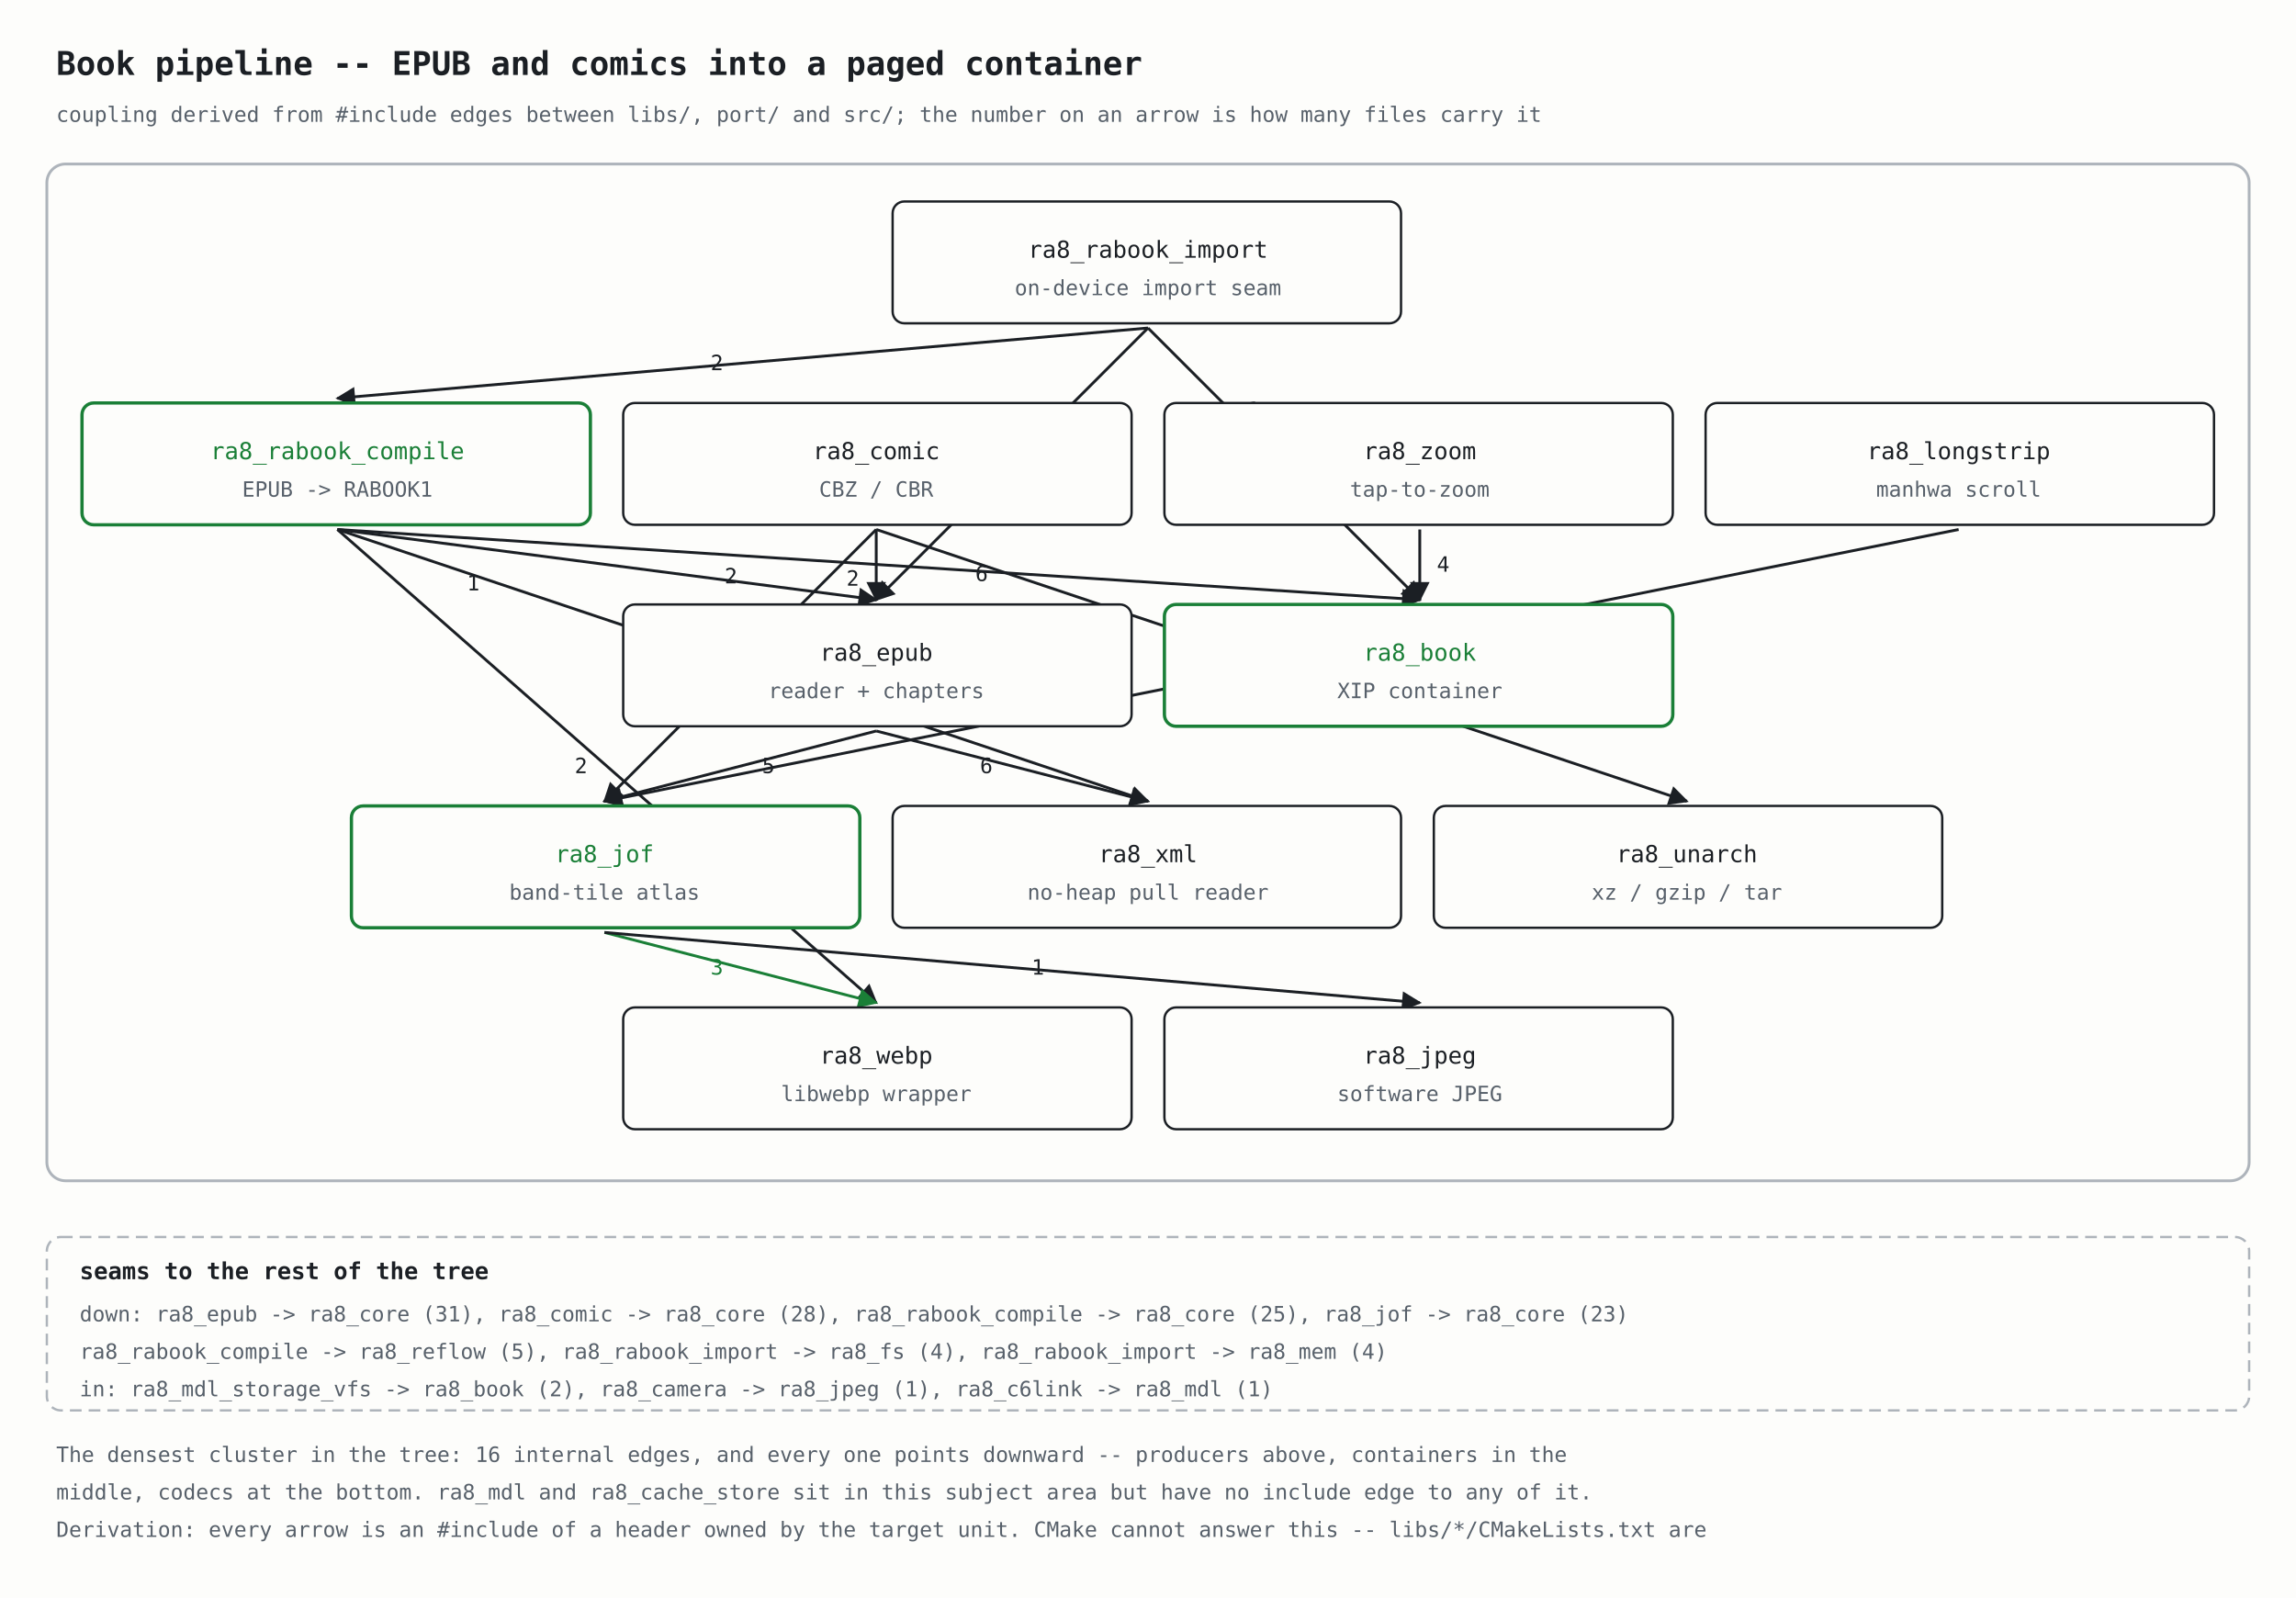
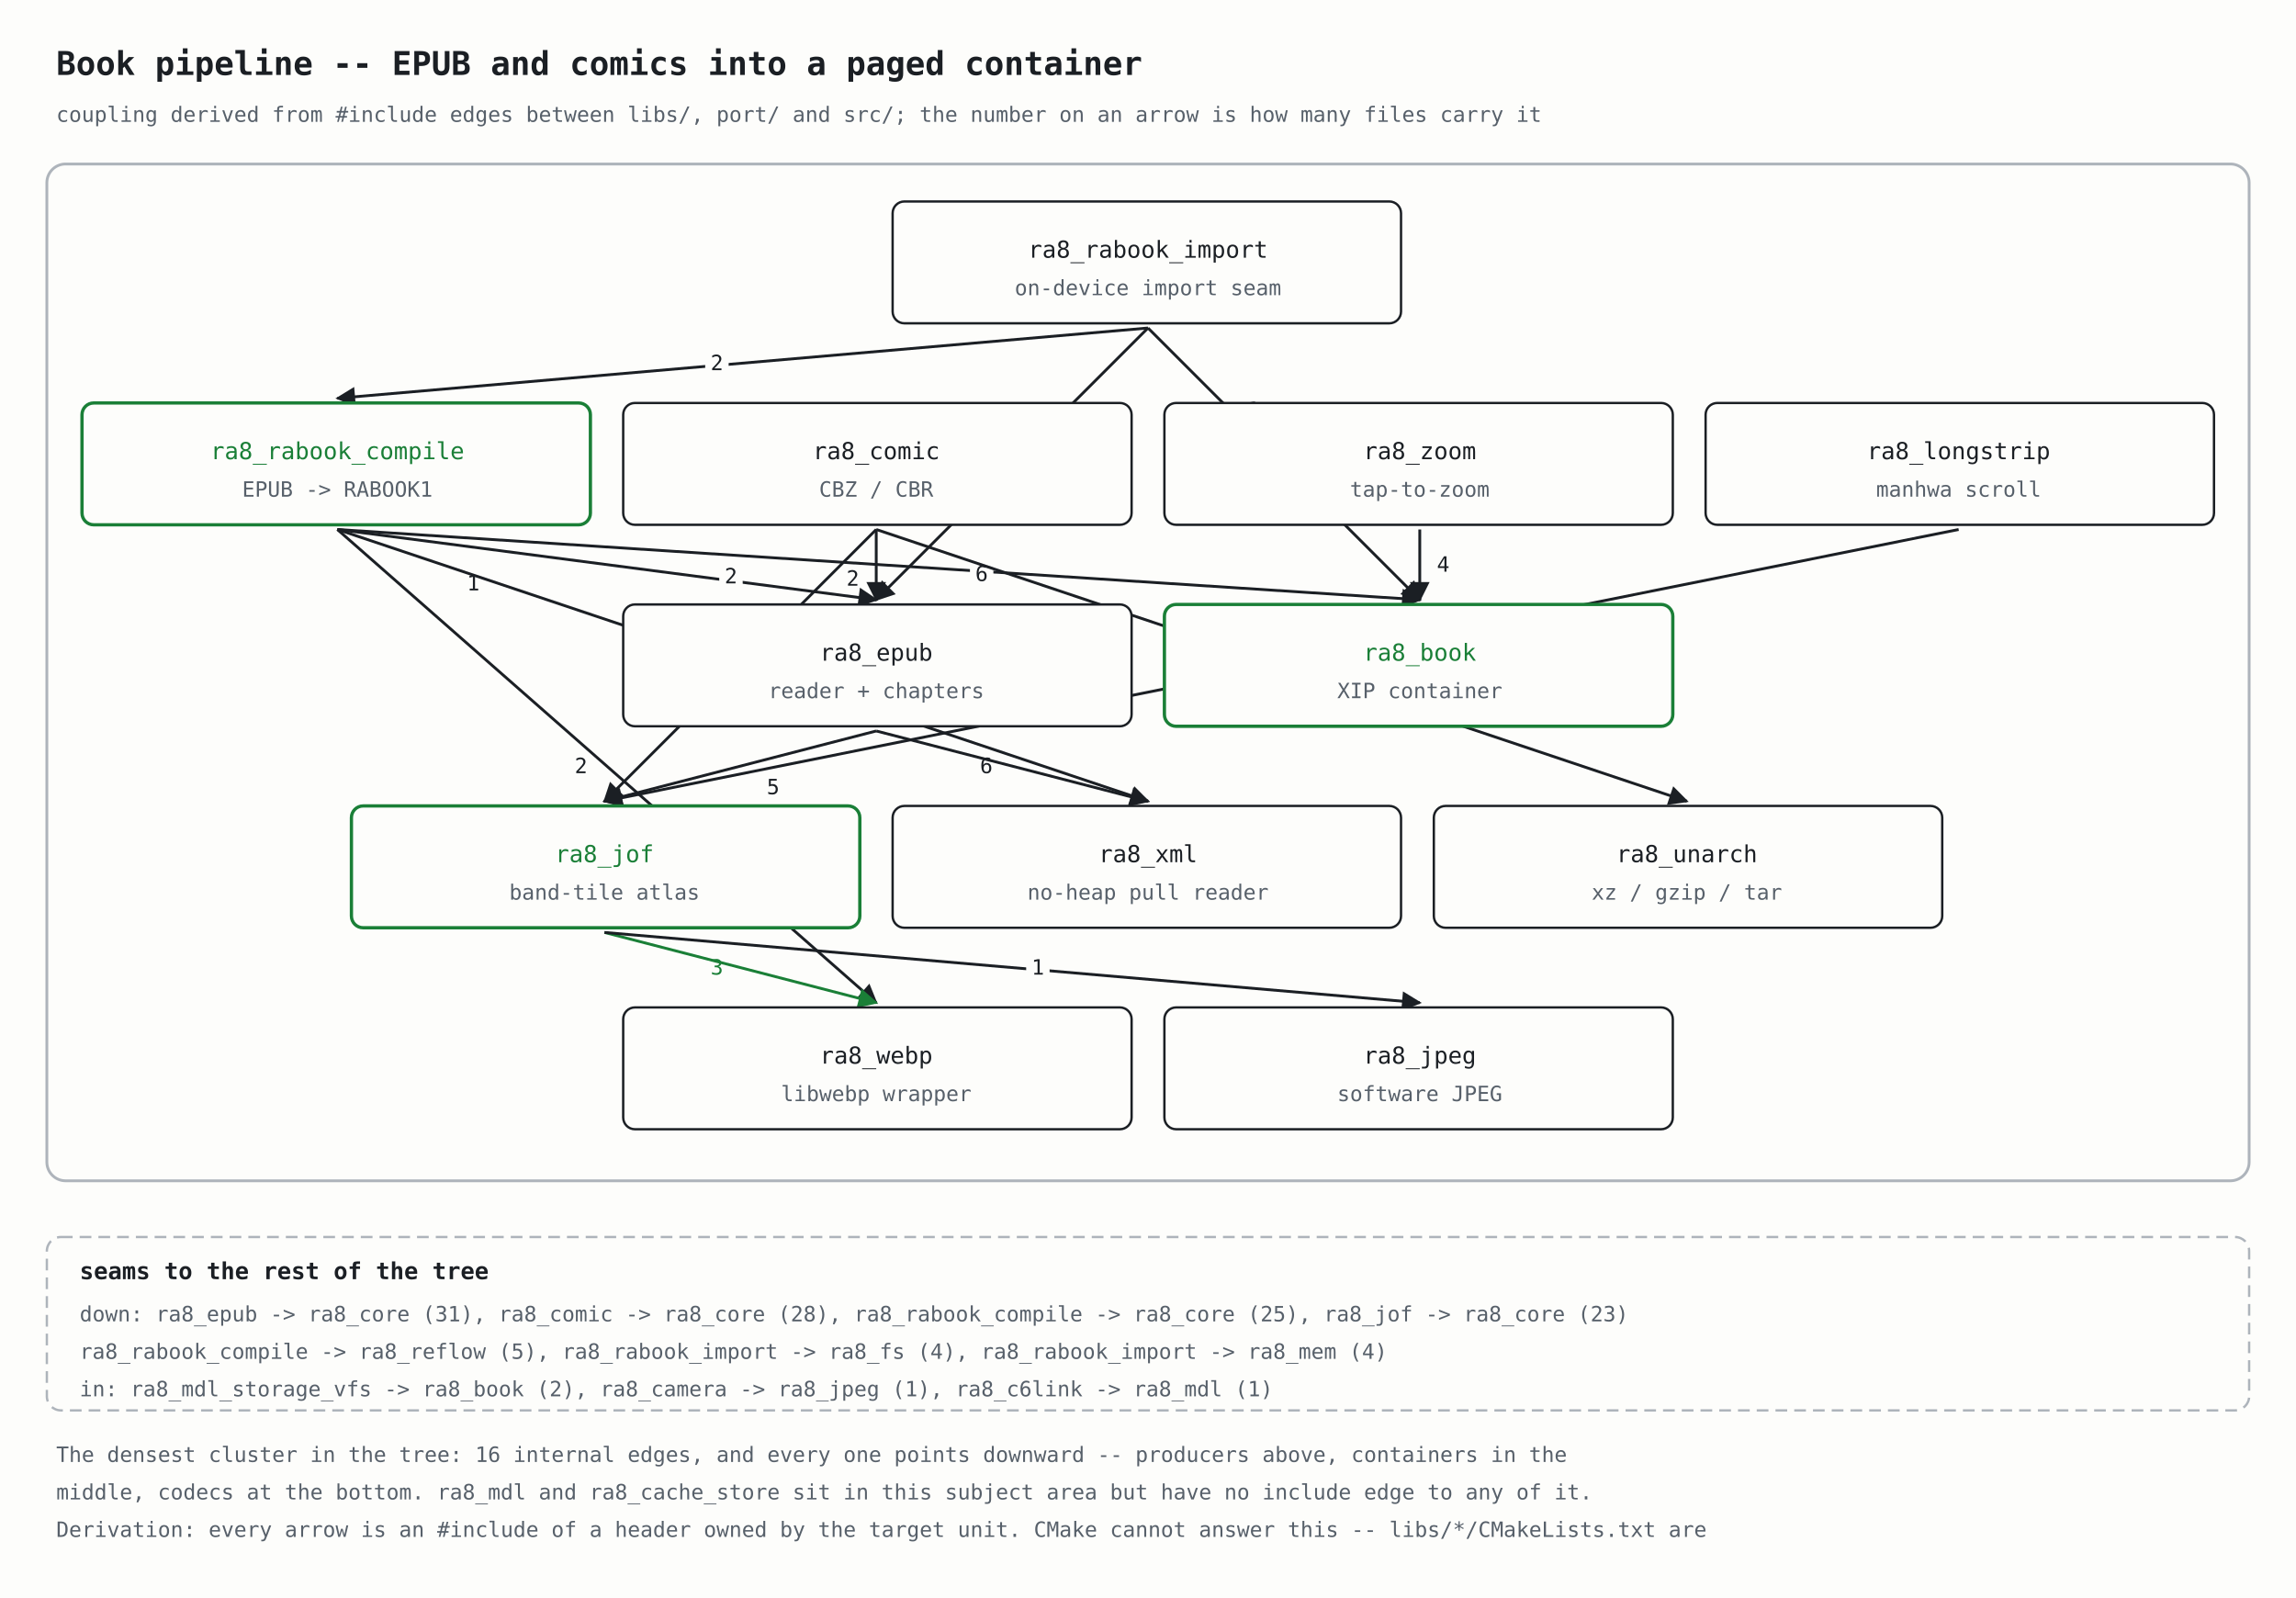
<svg xmlns="http://www.w3.org/2000/svg" viewBox="0 0 980 682" width="980" role="img" aria-label="Book pipeline -- EPUB and comics into a paged container. coupling derived from #include edges between libs/, port/ and src/; the number on an arrow is how many files carry it down: ra8_epub - to  ra8_core (31), ra8_comic - to  ra8_core (28), ra8_rabook_compile - to  ra8_core (25), ra8_jof - to  ra8_core (23)       ra8_rabook_compile - to  ra8_reflow (5), ra8_rabook_import - to  ra8_fs (4), ra8_rabook_import - to  ra8_mem (4) in:   ra8_mdl_storage_vfs - to  ra8_book (2), ra8_camera - to  ra8_jpeg (1), ra8_c6link - to  ra8_mdl (1) The densest cluster in the tree: 16 internal edges, and every one points downward -- producers above, containers in the middle, codecs at the bottom. ra8_mdl and ra8_cache_store sit in this subject area but have no include edge to any of it. Derivation: every arrow is an #include of a header owned by the target unit. CMake cannot answer this -- libs/*/CMakeLists.txt are">
  <defs>
    <marker id="aInk" viewBox="0 0 10 10" refX="9" refY="5" markerWidth="7" markerHeight="7" orient="auto-start-reverse">
      <path d="M0,0 L10,5 L0,10 z" fill="#1b1f24" />
    </marker>
    <marker id="aAcc" viewBox="0 0 10 10" refX="9" refY="5" markerWidth="7" markerHeight="7" orient="auto-start-reverse">
      <path d="M0,0 L10,5 L0,10 z" fill="#0969da" />
    </marker>
    <marker id="aGrn" viewBox="0 0 10 10" refX="9" refY="5" markerWidth="7" markerHeight="7" orient="auto-start-reverse">
      <path d="M0,0 L10,5 L0,10 z" fill="#1a7f37" />
    </marker>
    <marker id="aWrm" viewBox="0 0 10 10" refX="9" refY="5" markerWidth="7" markerHeight="7" orient="auto-start-reverse">
      <path d="M0,0 L10,5 L0,10 z" fill="#bc4c00" />
    </marker>
  </defs>
  <rect x="0" y="0" width="980" height="682" fill="#fdfdfb" />
  <g font-family="ui-monospace,SFMono-Regular,Menlo,Consolas,monospace">
    <text x="24" y="32" fill="#1b1f24" font-size="14" font-weight="bold">Book pipeline -- EPUB and comics into a paged container</text>
    <text x="24" y="52" fill="#57606a" font-size="9">coupling derived from #include edges between libs/, port/ and src/; the number on an arrow is how many files carry it</text>
    <rect x="20" y="70" width="940" height="434" rx="8" fill="none" stroke="#aeb4bb" stroke-width="1.2" />
    <line x1="490" y1="140" x2="144" y2="170" stroke="#1b1f24" stroke-width="1.2" marker-end="url(#aInk)" />
+     <rect x="301" y="149" width="10" height="11" fill="#fdfdfb" />
    <text x="306" y="158" text-anchor="middle" fill="#1b1f24" font-size="9">2</text>
    <line x1="490" y1="140" x2="374" y2="256" stroke="#1b1f24" stroke-width="1.2" marker-end="url(#aInk)" />
    <text x="443" y="201" text-anchor="middle" fill="#1b1f24" font-size="9">2</text>
    <line x1="490" y1="140" x2="606" y2="256" stroke="#1b1f24" stroke-width="1.2" marker-end="url(#aInk)" />
    <text x="535" y="178" text-anchor="middle" fill="#1b1f24" font-size="9">1</text>
    <line x1="144" y1="226" x2="606" y2="256" stroke="#1b1f24" stroke-width="1.2" marker-end="url(#aInk)" />
+     <rect x="414" y="239" width="10" height="11" fill="#fdfdfb" />
    <text x="419" y="248" text-anchor="middle" fill="#1b1f24" font-size="9">6</text>
    <line x1="144" y1="226" x2="374" y2="256" stroke="#1b1f24" stroke-width="1.2" marker-end="url(#aInk)" />
+     <rect x="307" y="240" width="10" height="11" fill="#fdfdfb" />
    <text x="312" y="249" text-anchor="middle" fill="#1b1f24" font-size="9">2</text>
    <line x1="144" y1="226" x2="490" y2="342" stroke="#1b1f24" stroke-width="1.2" marker-end="url(#aInk)" />
    <text x="202" y="252" text-anchor="middle" fill="#1b1f24" font-size="9">1</text>
    <line x1="144" y1="226" x2="374" y2="428" stroke="#1b1f24" stroke-width="1.2" marker-end="url(#aInk)" />
    <text x="248" y="330" text-anchor="middle" fill="#1b1f24" font-size="9">2</text>
    <line x1="374" y1="226" x2="720" y2="342" stroke="#1b1f24" stroke-width="1.2" marker-end="url(#aInk)" />
    <text x="503" y="268" text-anchor="middle" fill="#1b1f24" font-size="9">7</text>
    <line x1="374" y1="226" x2="258" y2="342" stroke="#1b1f24" stroke-width="1.2" marker-end="url(#aInk)" />
    <text x="323" y="270" text-anchor="middle" fill="#1b1f24" font-size="9">4</text>
    <line x1="374" y1="226" x2="374" y2="256" stroke="#1b1f24" stroke-width="1.2" marker-end="url(#aInk)" />
    <text x="364" y="250" text-anchor="middle" fill="#1b1f24" font-size="9">2</text>
    <line x1="606" y1="226" x2="606" y2="256" stroke="#1b1f24" stroke-width="1.2" marker-end="url(#aInk)" />
    <text x="616" y="244" text-anchor="middle" fill="#1b1f24" font-size="9">4</text>
    <line x1="836" y1="226" x2="258" y2="342" stroke="#1b1f24" stroke-width="1.2" marker-end="url(#aInk)" />
    <text x="558" y="287" text-anchor="middle" fill="#1b1f24" font-size="9">2</text>
    <line x1="374" y1="312" x2="490" y2="342" stroke="#1b1f24" stroke-width="1.2" marker-end="url(#aInk)" />
    <text x="421" y="330" text-anchor="middle" fill="#1b1f24" font-size="9">6</text>
    <line x1="374" y1="312" x2="258" y2="342" stroke="#1b1f24" stroke-width="1.2" marker-end="url(#aInk)" />
-     <text x="328" y="330" text-anchor="middle" fill="#1b1f24" font-size="9">5</text>
+     <text x="330" y="339" text-anchor="middle" fill="#1b1f24" font-size="9">5</text>
    <line x1="258" y1="398" x2="374" y2="428" stroke="#1a7f37" stroke-width="1.2" marker-end="url(#aGrn)" />
    <text x="306" y="416" text-anchor="middle" fill="#1a7f37" font-size="9">3</text>
    <line x1="258" y1="398" x2="606" y2="428" stroke="#1b1f24" stroke-width="1.2" marker-end="url(#aInk)" />
+     <rect x="438" y="407" width="10" height="11" fill="#fdfdfb" />
    <text x="443" y="416" text-anchor="middle" fill="#1b1f24" font-size="9">1</text>
    <rect x="381" y="86" width="217" height="52" rx="5" fill="#fdfdfb" stroke="#1b1f24" stroke-width="1" />
    <text x="490" y="110" text-anchor="middle" fill="#1b1f24" font-size="10">ra8_rabook_import</text>
    <text x="490" y="126" text-anchor="middle" fill="#57606a" font-size="9">on-device import seam</text>
    <rect x="35" y="172" width="217" height="52" rx="5" fill="#fdfdfb" stroke="#1a7f37" stroke-width="1.4" />
    <text x="144" y="196" text-anchor="middle" fill="#1a7f37" font-size="10">ra8_rabook_compile</text>
    <text x="144" y="212" text-anchor="middle" fill="#57606a" font-size="9">EPUB -&gt; RABOOK1</text>
    <rect x="266" y="172" width="217" height="52" rx="5" fill="#fdfdfb" stroke="#1b1f24" stroke-width="1" />
    <text x="374" y="196" text-anchor="middle" fill="#1b1f24" font-size="10">ra8_comic</text>
    <text x="374" y="212" text-anchor="middle" fill="#57606a" font-size="9">CBZ / CBR</text>
    <rect x="497" y="172" width="217" height="52" rx="5" fill="#fdfdfb" stroke="#1b1f24" stroke-width="1" />
    <text x="606" y="196" text-anchor="middle" fill="#1b1f24" font-size="10">ra8_zoom</text>
    <text x="606" y="212" text-anchor="middle" fill="#57606a" font-size="9">tap-to-zoom</text>
    <rect x="728" y="172" width="217" height="52" rx="5" fill="#fdfdfb" stroke="#1b1f24" stroke-width="1" />
    <text x="836" y="196" text-anchor="middle" fill="#1b1f24" font-size="10">ra8_longstrip</text>
    <text x="836" y="212" text-anchor="middle" fill="#57606a" font-size="9">manhwa scroll</text>
    <rect x="266" y="258" width="217" height="52" rx="5" fill="#fdfdfb" stroke="#1b1f24" stroke-width="1" />
    <text x="374" y="282" text-anchor="middle" fill="#1b1f24" font-size="10">ra8_epub</text>
    <text x="374" y="298" text-anchor="middle" fill="#57606a" font-size="9">reader + chapters</text>
    <rect x="497" y="258" width="217" height="52" rx="5" fill="#fdfdfb" stroke="#1a7f37" stroke-width="1.4" />
    <text x="606" y="282" text-anchor="middle" fill="#1a7f37" font-size="10">ra8_book</text>
    <text x="606" y="298" text-anchor="middle" fill="#57606a" font-size="9">XIP container</text>
    <rect x="150" y="344" width="217" height="52" rx="5" fill="#fdfdfb" stroke="#1a7f37" stroke-width="1.4" />
    <text x="258" y="368" text-anchor="middle" fill="#1a7f37" font-size="10">ra8_jof</text>
    <text x="258" y="384" text-anchor="middle" fill="#57606a" font-size="9">band-tile atlas</text>
    <rect x="381" y="344" width="217" height="52" rx="5" fill="#fdfdfb" stroke="#1b1f24" stroke-width="1" />
    <text x="490" y="368" text-anchor="middle" fill="#1b1f24" font-size="10">ra8_xml</text>
    <text x="490" y="384" text-anchor="middle" fill="#57606a" font-size="9">no-heap pull reader</text>
    <rect x="612" y="344" width="217" height="52" rx="5" fill="#fdfdfb" stroke="#1b1f24" stroke-width="1" />
    <text x="720" y="368" text-anchor="middle" fill="#1b1f24" font-size="10">ra8_unarch</text>
    <text x="720" y="384" text-anchor="middle" fill="#57606a" font-size="9">xz / gzip / tar</text>
    <rect x="266" y="430" width="217" height="52" rx="5" fill="#fdfdfb" stroke="#1b1f24" stroke-width="1" />
    <text x="374" y="454" text-anchor="middle" fill="#1b1f24" font-size="10">ra8_webp</text>
    <text x="374" y="470" text-anchor="middle" fill="#57606a" font-size="9">libwebp wrapper</text>
    <rect x="497" y="430" width="217" height="52" rx="5" fill="#fdfdfb" stroke="#1b1f24" stroke-width="1" />
    <text x="606" y="454" text-anchor="middle" fill="#1b1f24" font-size="10">ra8_jpeg</text>
    <text x="606" y="470" text-anchor="middle" fill="#57606a" font-size="9">software JPEG</text>
    <rect x="20" y="528" width="940" height="74" rx="6" fill="none" stroke="#aeb4bb" stroke-width="1" stroke-dasharray="5 3" />
    <text x="34" y="546" fill="#1b1f24" font-size="10" font-weight="bold">seams to the rest of the tree</text>
    <text x="34" y="564" fill="#57606a" font-size="9">down: ra8_epub -&gt; ra8_core (31), ra8_comic -&gt; ra8_core (28), ra8_rabook_compile -&gt; ra8_core (25), ra8_jof -&gt; ra8_core (23)</text>
    <text x="34" y="580" fill="#57606a" font-size="9">      ra8_rabook_compile -&gt; ra8_reflow (5), ra8_rabook_import -&gt; ra8_fs (4), ra8_rabook_import -&gt; ra8_mem (4)</text>
    <text x="34" y="596" fill="#57606a" font-size="9">in:   ra8_mdl_storage_vfs -&gt; ra8_book (2), ra8_camera -&gt; ra8_jpeg (1), ra8_c6link -&gt; ra8_mdl (1)</text>
    <text x="24" y="624" fill="#57606a" font-size="9">The densest cluster in the tree: 16 internal edges, and every one points downward -- producers above, containers in the</text>
    <text x="24" y="640" fill="#57606a" font-size="9">middle, codecs at the bottom. ra8_mdl and ra8_cache_store sit in this subject area but have no include edge to any of it.</text>
    <text x="24" y="656" fill="#57606a" font-size="9">Derivation: every arrow is an #include of a header owned by the target unit. CMake cannot answer this -- libs/*/CMakeLists.txt are</text>
  </g>
</svg>
